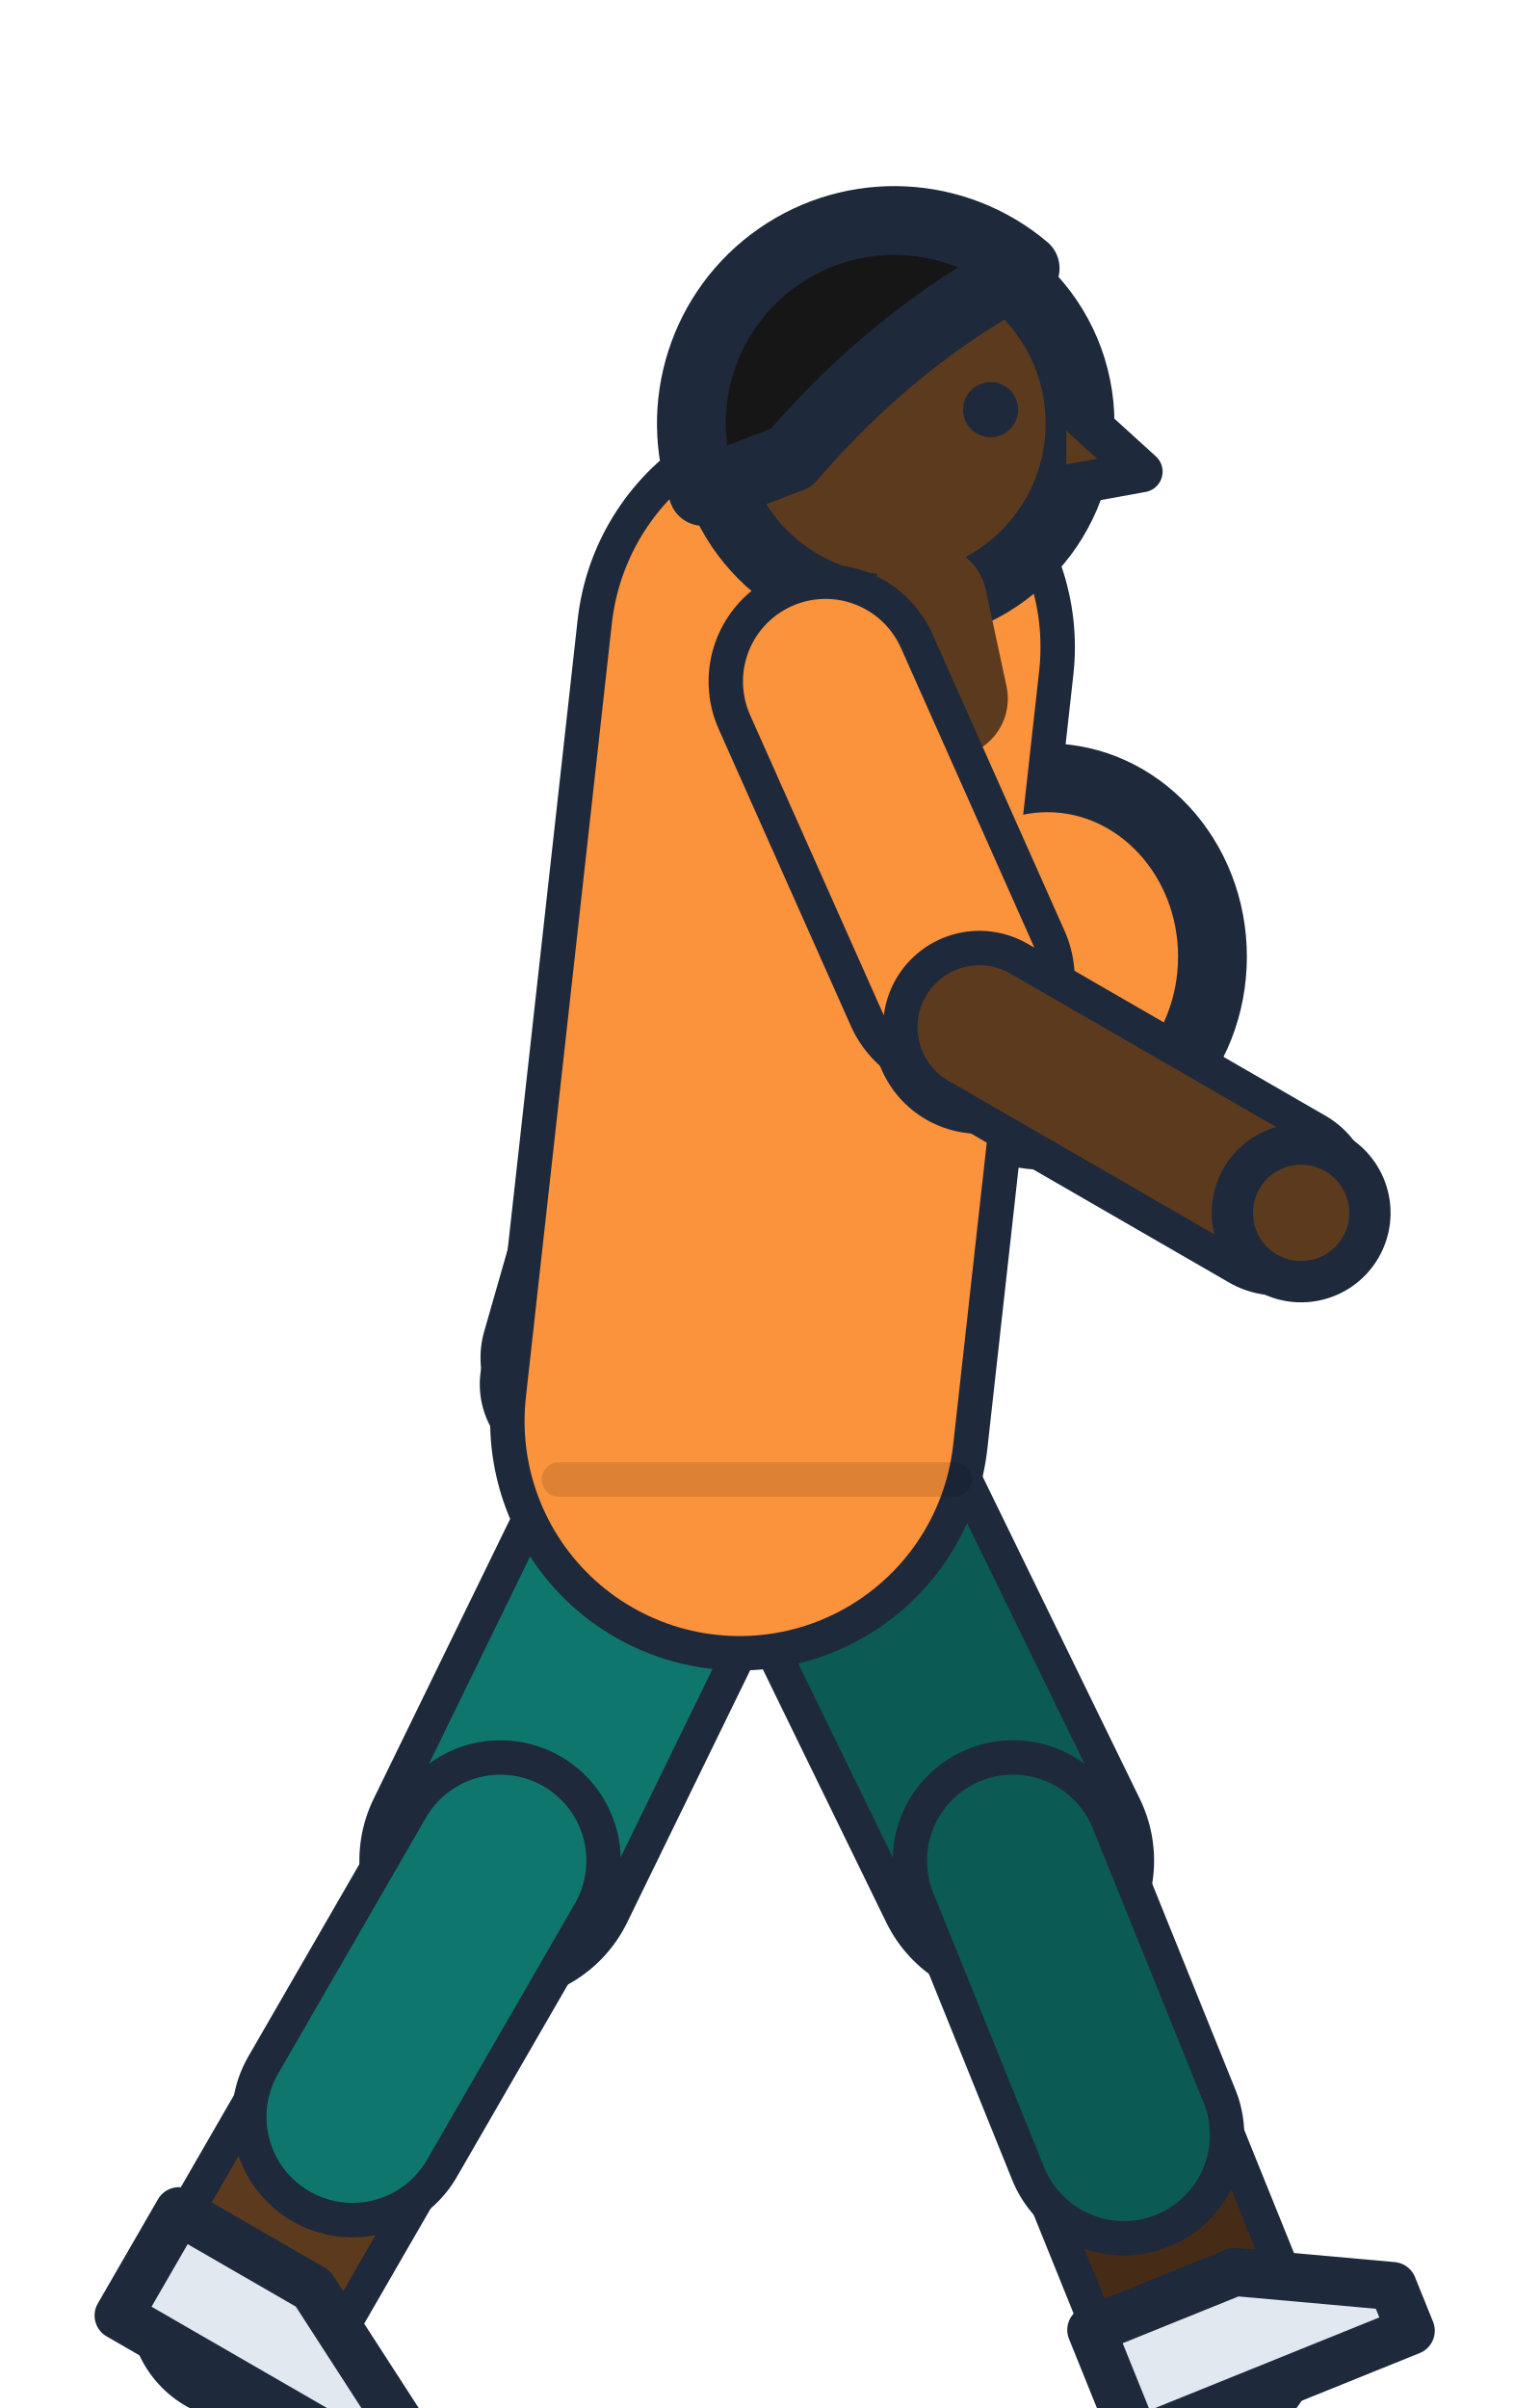
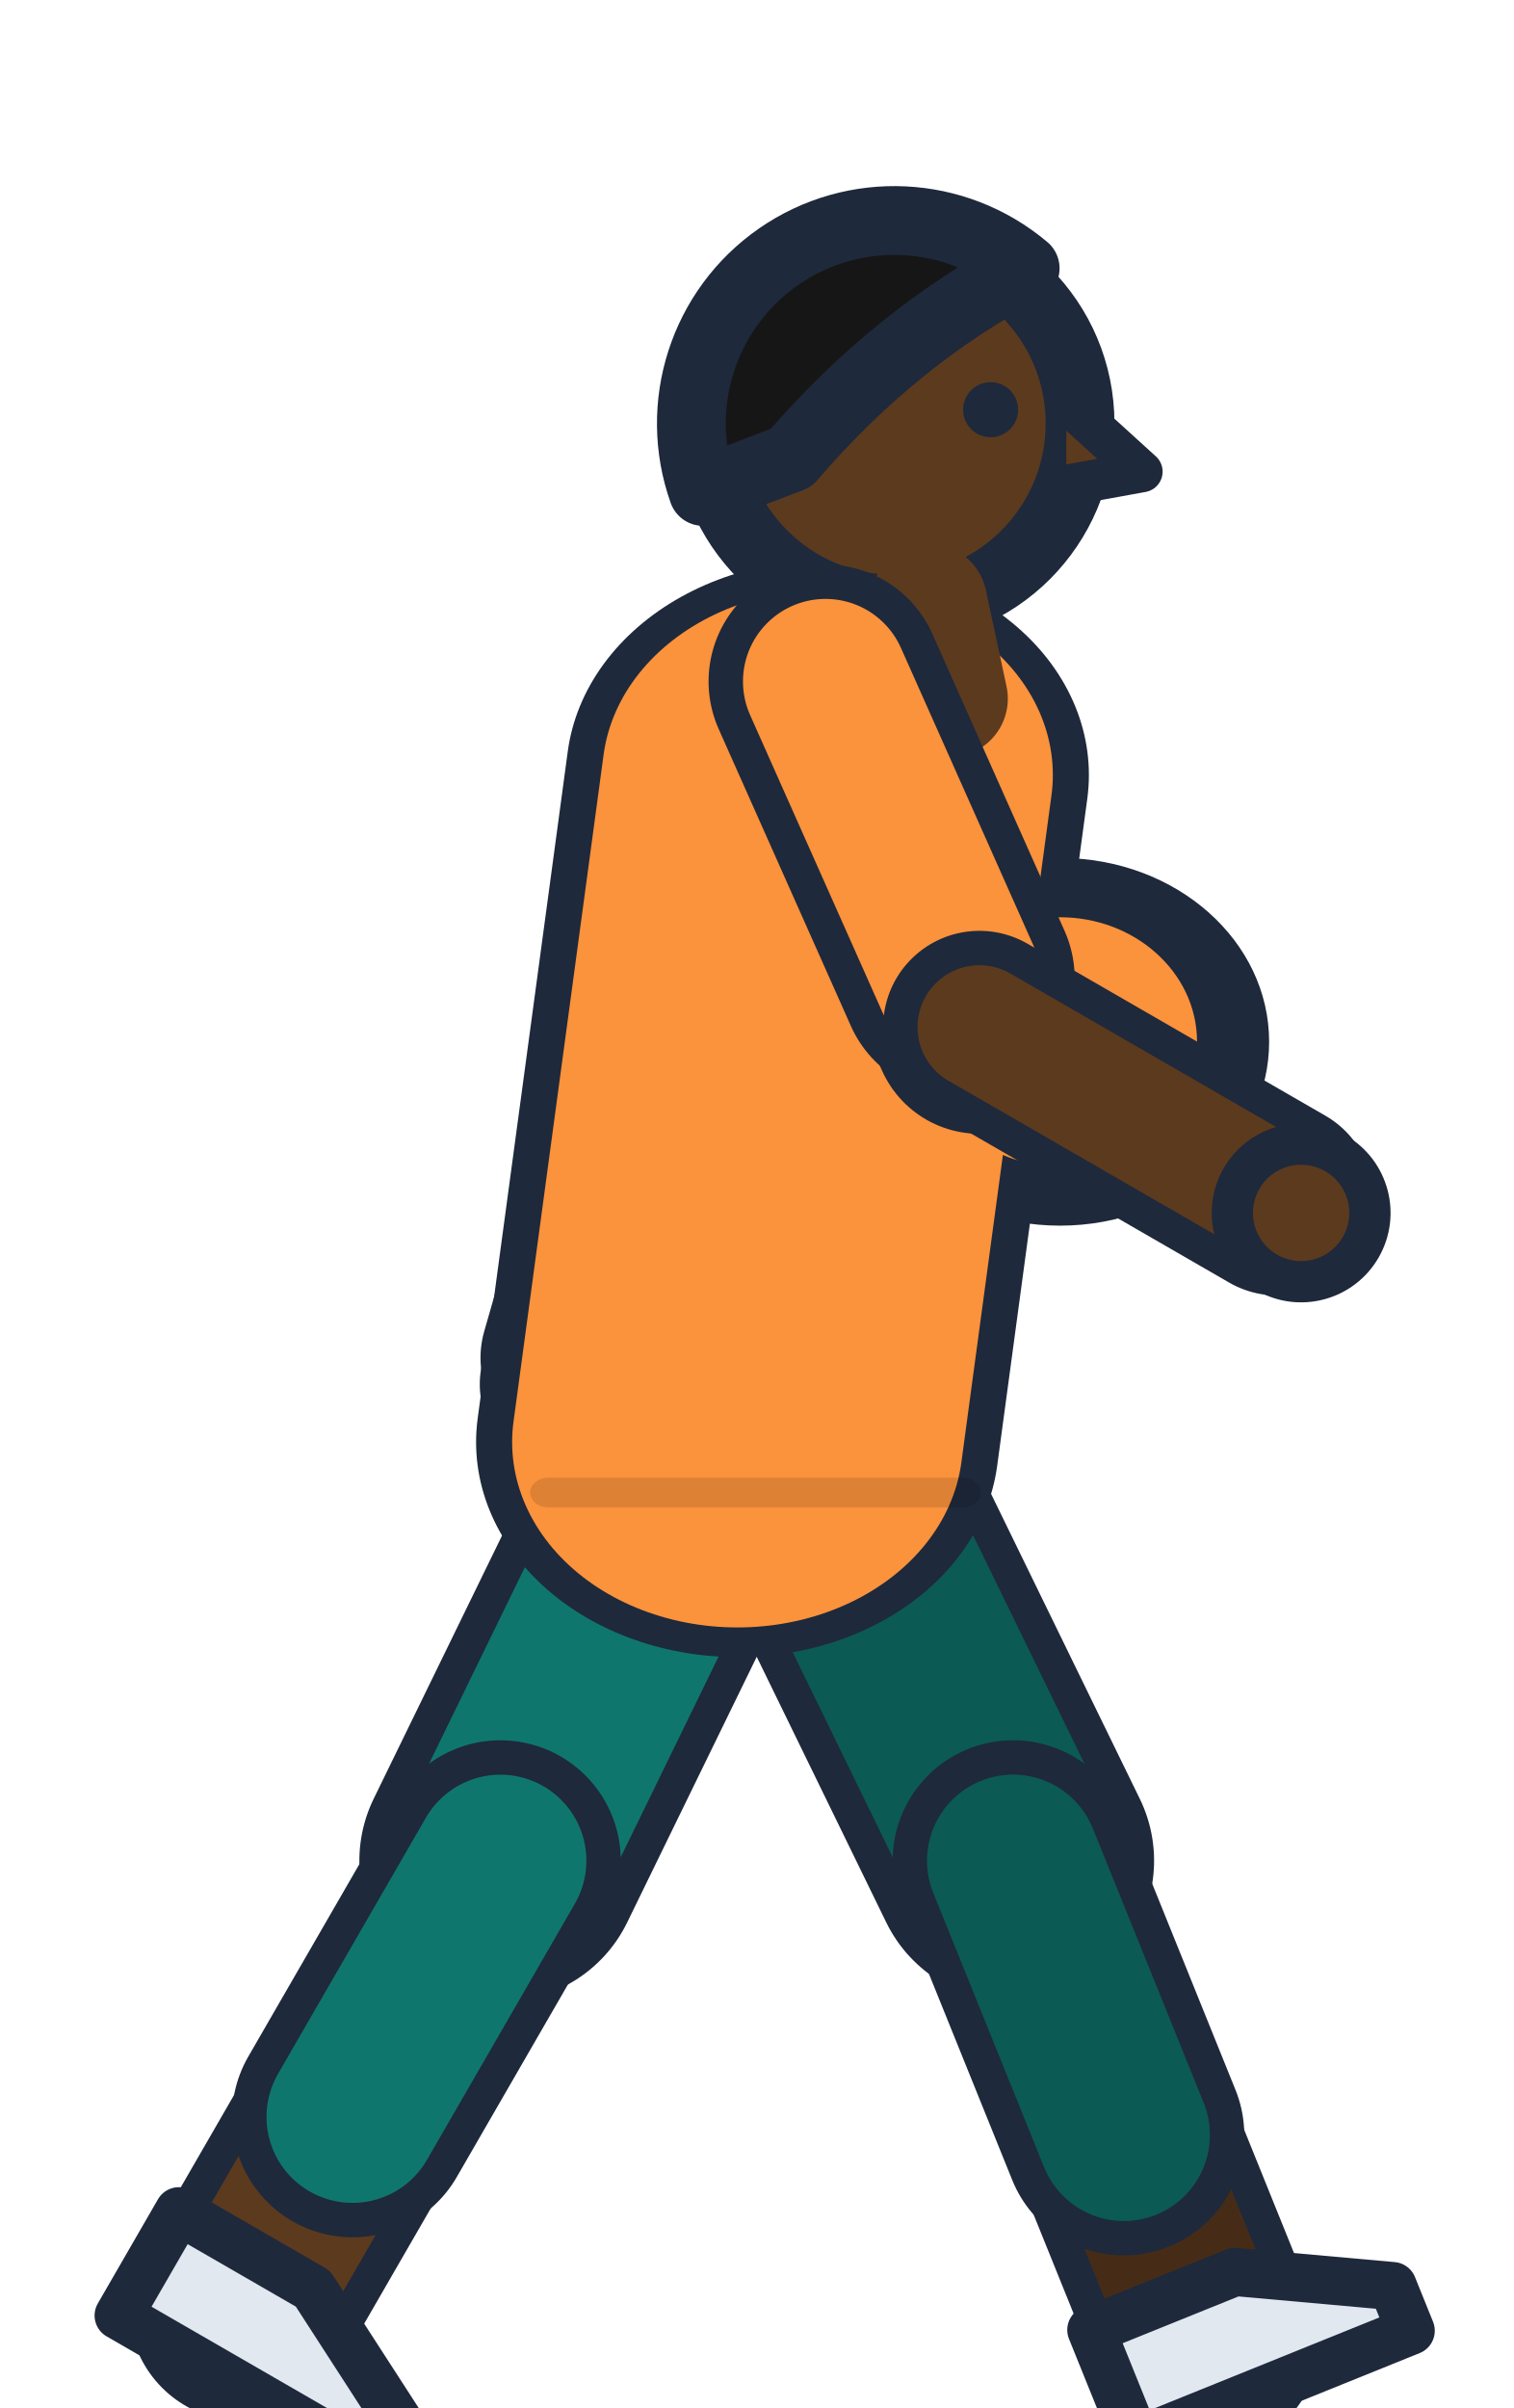
<svg xmlns="http://www.w3.org/2000/svg" viewBox="0 0 44 70" width="44" height="70">
  <g id="walker" transform="translate(0 2.81)">
    <g id="arm-far" transform="rotate(24.00 24 17)">
      <path d="M24,17L24,28" fill="none" stroke="#1e293b" stroke-width="6.2" stroke-linejoin="round" stroke-linecap="round" />
      <path d="M24,17L24,28" fill="none" data-tint="skin" stroke="#5c3a1e" stroke-width="4.2" stroke-linejoin="round" stroke-linecap="round" />
      <path d="M24,17L24,28" fill="none" stroke="#000000" stroke-width="4.2" stroke-linejoin="round" stroke-linecap="round" opacity="0.24" />
      <path d="M24,17L24,26.45" fill="none" stroke="#1e293b" stroke-width="6.8" stroke-linejoin="round" stroke-linecap="round" />
      <path d="M24,17L24,26.45" fill="none" data-tint="cloth-top" stroke="#fb923c" stroke-width="4.8" stroke-linejoin="round" stroke-linecap="round" />
      <path d="M24,17L24,26.45" fill="none" stroke="#000000" stroke-width="4.8" stroke-linejoin="round" stroke-linecap="round" opacity="0.24" />
      <g id="forearm-far" transform="rotate(-8.00 24 28)">
        <path d="M24,28L24,38" fill="none" stroke="#1e293b" stroke-width="5.6" stroke-linejoin="round" stroke-linecap="round" />
        <path d="M24,28L24,38" fill="none" data-tint="skin" stroke="#5c3a1e" stroke-width="3.6" stroke-linejoin="round" stroke-linecap="round" />
        <path d="M24,28L24,38" fill="none" stroke="#000000" stroke-width="3.6" stroke-linejoin="round" stroke-linecap="round" opacity="0.24" />
        <path d="M22,38.8a2,2 0 1,0 4,0a2,2 0 1,0 -4,0z" fill="#5c3a1e" data-tint="skin" stroke="#1e293b" stroke-width="1.2" stroke-linejoin="round" stroke-linecap="round" />
      </g>
    </g>
    <g id="leg-far" transform="rotate(-26.00 22 36)">
      <path d="M22,36L22,53" fill="none" stroke="#1e293b" stroke-width="7.8" stroke-linejoin="round" stroke-linecap="round" />
      <path d="M22,36L22,53" fill="none" data-tint="skin" stroke="#5c3a1e" stroke-width="5.8" stroke-linejoin="round" stroke-linecap="round" />
      <path d="M22,36L22,53" fill="none" stroke="#000000" stroke-width="5.8" stroke-linejoin="round" stroke-linecap="round" opacity="0.24" />
      <path d="M22,36L22,53" fill="none" stroke="#1e293b" stroke-width="8.2" stroke-linejoin="round" stroke-linecap="round" />
      <path d="M22,36L22,53" fill="none" data-tint="cloth-bottom" stroke="#0f766e" stroke-width="6.2" stroke-linejoin="round" stroke-linecap="round" />
      <path d="M22,36L22,53" fill="none" stroke="#000000" stroke-width="6.2" stroke-linejoin="round" stroke-linecap="round" opacity="0.24" />
      <g id="shin-far" transform="rotate(4.00 22 53)">
        <path d="M22,53L22,68" fill="none" stroke="#1e293b" stroke-width="6.6" stroke-linejoin="round" stroke-linecap="round" />
        <path d="M22,53L22,68" fill="none" data-tint="skin" stroke="#5c3a1e" stroke-width="4.6" stroke-linejoin="round" stroke-linecap="round" />
        <path d="M22,53L22,68" fill="none" stroke="#000000" stroke-width="4.6" stroke-linejoin="round" stroke-linecap="round" opacity="0.24" />
        <path d="M22,53L22,61.6" fill="none" stroke="#1e293b" stroke-width="7" stroke-linejoin="round" stroke-linecap="round" />
        <path d="M22,53L22,61.6" fill="none" data-tint="cloth-bottom" stroke="#0f766e" stroke-width="5" stroke-linejoin="round" stroke-linecap="round" />
        <path d="M22,53L22,61.6" fill="none" stroke="#000000" stroke-width="5" stroke-linejoin="round" stroke-linecap="round" opacity="0.24" />
        <path d="M19,66.5H23.5L27.6,68.6V70H19Z" fill="#e2e8f0" data-tint="shoe" stroke="#1e293b" stroke-width="1.4" stroke-linejoin="round" stroke-linecap="round" />
      </g>
    </g>
    <g id="leg-near" transform="rotate(26.00 22 36)">
      <path d="M22,36L22,53" fill="none" stroke="#1e293b" stroke-width="7.8" stroke-linejoin="round" stroke-linecap="round" />
      <path d="M22,36L22,53" fill="none" data-tint="skin" stroke="#5c3a1e" stroke-width="5.8" stroke-linejoin="round" stroke-linecap="round" />
      <path d="M22,36L22,53" fill="none" stroke="#1e293b" stroke-width="8.2" stroke-linejoin="round" stroke-linecap="round" />
      <path d="M22,36L22,53" fill="none" data-tint="cloth-bottom" stroke="#0f766e" stroke-width="6.2" stroke-linejoin="round" stroke-linecap="round" />
      <g id="shin-near" transform="rotate(4.00 22 53)">
        <path d="M22,53L22,68" fill="none" stroke="#1e293b" stroke-width="6.6" stroke-linejoin="round" stroke-linecap="round" />
        <path d="M22,53L22,68" fill="none" data-tint="skin" stroke="#5c3a1e" stroke-width="4.6" stroke-linejoin="round" stroke-linecap="round" />
        <path d="M22,53L22,61.6" fill="none" stroke="#1e293b" stroke-width="7" stroke-linejoin="round" stroke-linecap="round" />
        <path d="M22,53L22,61.6" fill="none" data-tint="cloth-bottom" stroke="#0f766e" stroke-width="5" stroke-linejoin="round" stroke-linecap="round" />
        <path d="M19,66.5H23.5L27.6,68.6V70H19Z" fill="#e2e8f0" data-tint="shoe" stroke="#1e293b" stroke-width="1.4" stroke-linejoin="round" stroke-linecap="round" />
      </g>
    </g>
    <path d="M14.9,37.5a6.4,4.6 0 1,0 12.8,0a6.4,4.6 0 1,0 -12.8,0z" fill="#0f766e" data-tint="cloth-bottom" stroke="#1e293b" stroke-width="1.6" stroke-linejoin="round" stroke-linecap="round" />
-     <g id="torso">
+     <g id="torso" transform="matrix(1.048,0,0,0.862,-1.093,5.925)">
      <path d="M21.5,38.5L24,16" fill="none" stroke="#1e293b" stroke-width="14.5" stroke-linejoin="round" stroke-linecap="round" />
      <path d="M25.65,25a4.8,5.2 0 1,0 9.6,0a4.8,5.2 0 1,0 -9.6,0z" fill="#fb923c" data-tint="cloth-top" stroke="#1e293b" stroke-width="2" stroke-linejoin="round" stroke-linecap="round" />
      <path d="M21.5,38.5L24,16" fill="none" data-tint="cloth-top" stroke="#fb923c" stroke-width="12.5" stroke-linejoin="round" stroke-linecap="round" />
      <path d="M16.25,40.2H27.75" fill="none" stroke="#000000" stroke-width="1" stroke-linejoin="round" stroke-linecap="round" opacity="0.12" />
    </g>
    <g id="head">
      <path d="M20.6,9.5a5.4,5.4 0 1,0 10.8,0a5.4,5.4 0 1,0 -10.8,0z" fill="#5c3a1e" data-tint="skin" stroke="#1e293b" stroke-width="2" stroke-linejoin="round" stroke-linecap="round" />
      <path d="M31,8.9L33.2,10.9L31,11.3" fill="#5c3a1e" data-tint="skin" stroke="#1e293b" stroke-width="1.2" stroke-linejoin="round" stroke-linecap="round" />
      <path d="M28,9.1a0.8,0.8 0 1,0 1.6,0a0.8,0.8 0 1,0 -1.6,0z" fill="#1e293b" />
      <path d="M27,14.7L27.6,17.5" fill="none" data-tint="skin" stroke="#5c3a1e" stroke-width="3.4" stroke-linejoin="round" stroke-linecap="round" />
      <path d="M29.804,4.99A5.9,5.9 0 0 0 20.441,11.476L23,10.5Q26,7 29.804,4.99Z" fill="#161616" data-tint="hair" stroke="#1e293b" stroke-width="2" stroke-linejoin="round" stroke-linecap="round" />
    </g>
    <g id="arm-near" transform="rotate(-24.00 24 17)">
      <path d="M24,17L24,28" fill="none" stroke="#1e293b" stroke-width="6.2" stroke-linejoin="round" stroke-linecap="round" />
      <path d="M24,17L24,28" fill="none" data-tint="skin" stroke="#5c3a1e" stroke-width="4.2" stroke-linejoin="round" stroke-linecap="round" />
      <path d="M24,17L24,26.45" fill="none" stroke="#1e293b" stroke-width="6.8" stroke-linejoin="round" stroke-linecap="round" />
      <path d="M24,17L24,26.45" fill="none" data-tint="cloth-top" stroke="#fb923c" stroke-width="4.8" stroke-linejoin="round" stroke-linecap="round" />
      <g id="forearm-near" transform="rotate(-36.00 24 28)">
        <path d="M24,28L24,38" fill="none" stroke="#1e293b" stroke-width="5.6" stroke-linejoin="round" stroke-linecap="round" />
        <path d="M24,28L24,38" fill="none" data-tint="skin" stroke="#5c3a1e" stroke-width="3.6" stroke-linejoin="round" stroke-linecap="round" />
        <path d="M22,38.8a2,2 0 1,0 4,0a2,2 0 1,0 -4,0z" fill="#5c3a1e" data-tint="skin" stroke="#1e293b" stroke-width="1.2" stroke-linejoin="round" stroke-linecap="round" />
      </g>
    </g>
  </g>
</svg>
